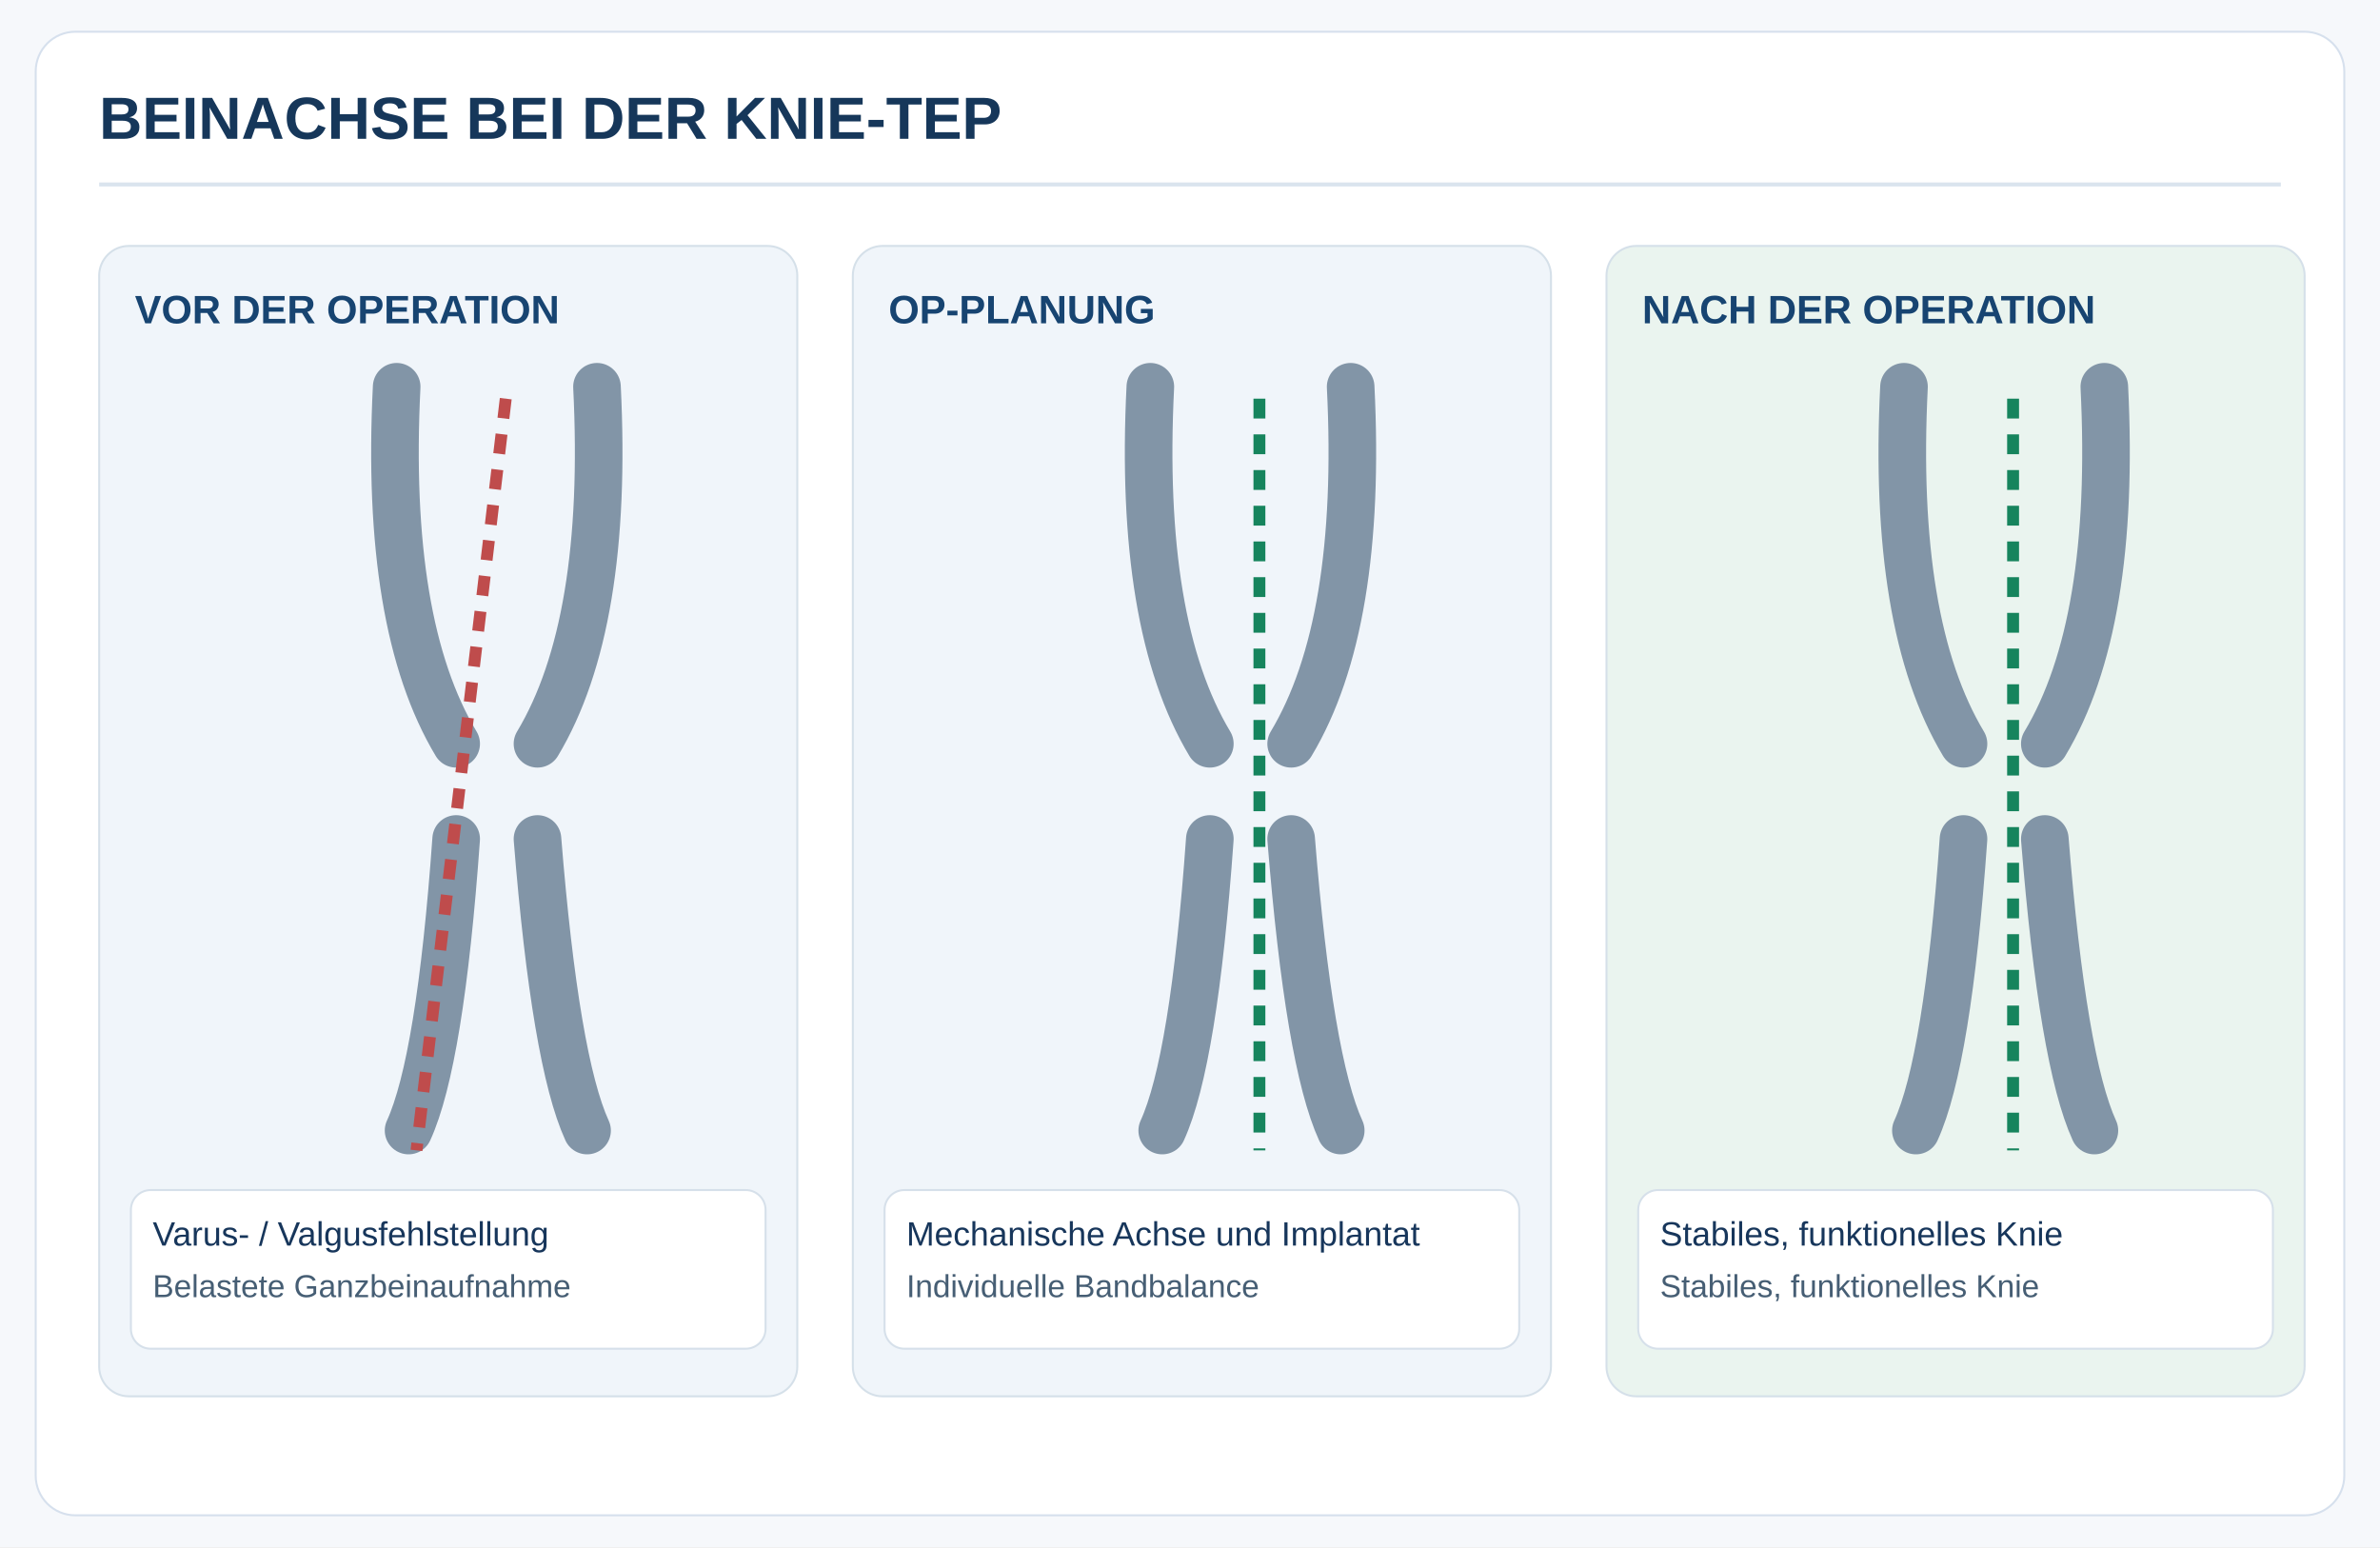
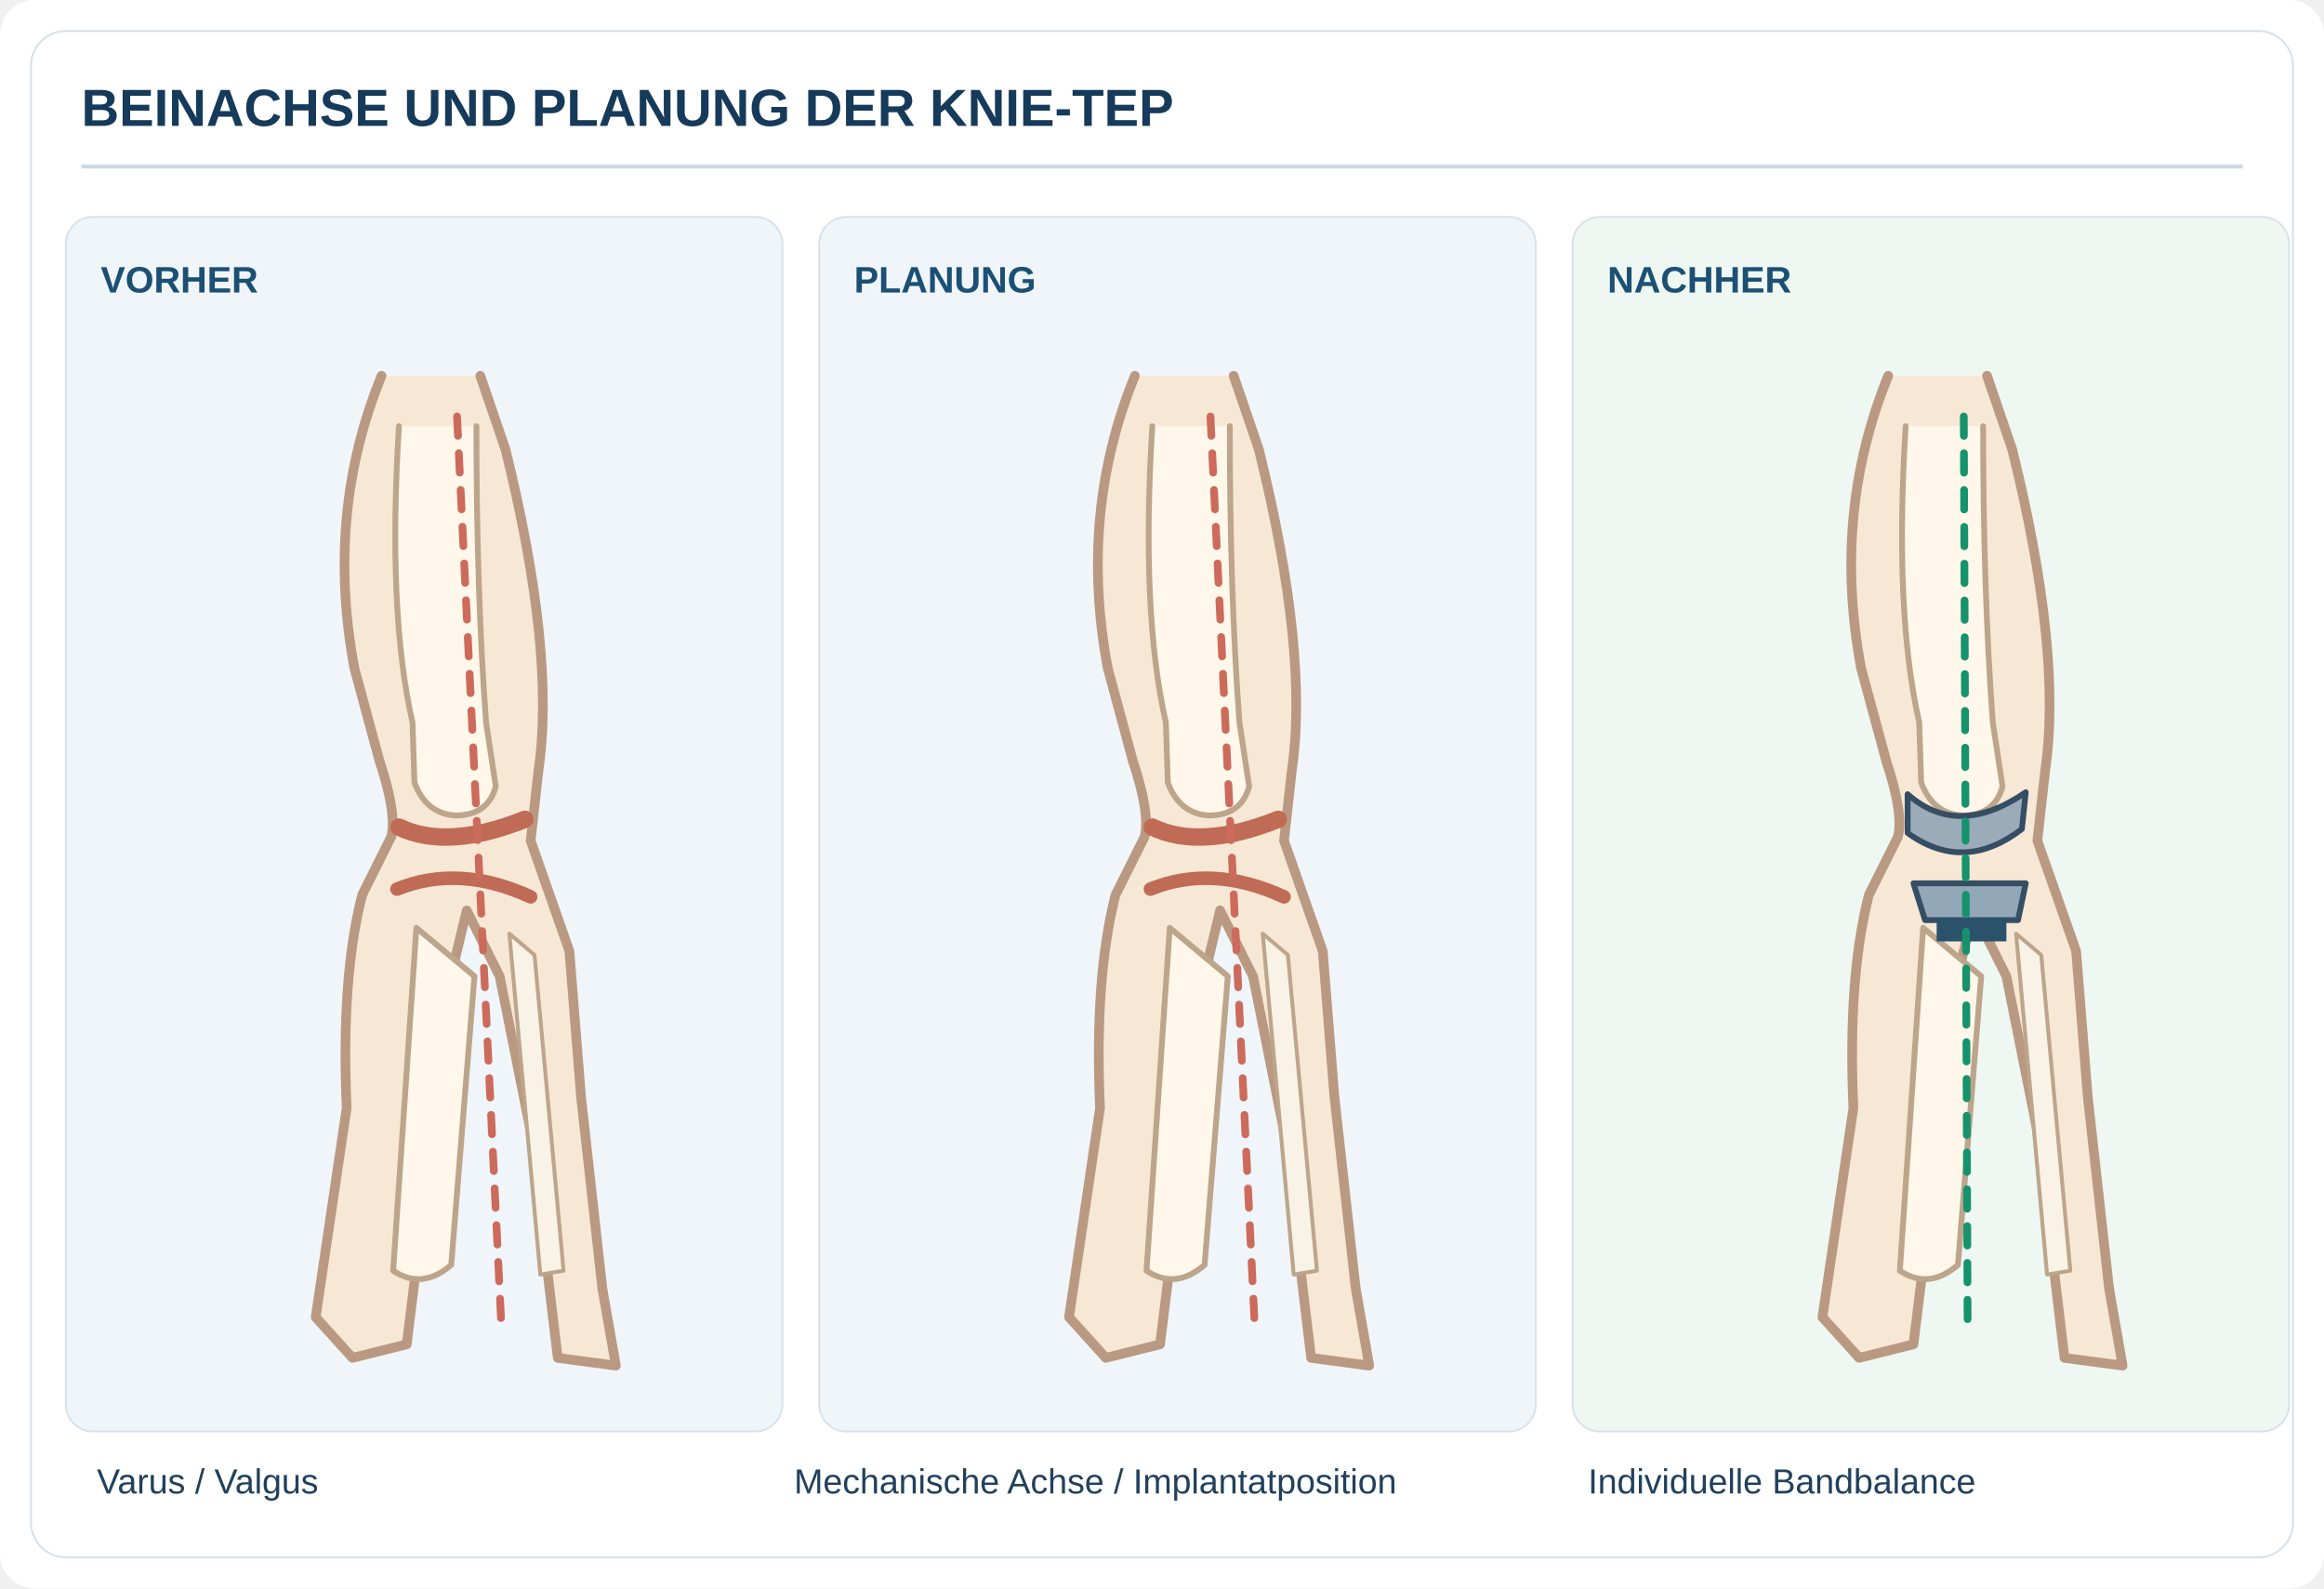
- <svg xmlns="http://www.w3.org/2000/svg" viewBox="0 0 1200 780" role="img">
-   <rect width="1200" height="780" fill="#f6f8fb" />
-   <rect x="18" y="16" width="1164" height="748" rx="20" fill="white" stroke="#d6e0ed" />
-   <text x="50" y="70" fill="#16375a" font-size="30" font-weight="700" font-family="Arial,Helvetica,sans-serif">BEINACHSE BEI DER KNIE-TEP</text>
-   <path d="M50 93 H1150" stroke="#dae4ee" stroke-width="2" />
-   <rect x="50" y="124" width="352" height="580" rx="15" fill="#f0f5fa" stroke="#d5e0e9" />
-   <text x="68" y="163" fill="#174471" font-size="20" font-weight="700" font-family="Arial,Helvetica,sans-serif">VOR DER OPERATION</text>
-   <g transform="translate(130,195)" fill="none" stroke="#8295a7" stroke-width="24" stroke-linecap="round">
-     <path d="M70 0 Q64 120 100 180" />
-     <path d="M171 0 Q177 120 141 180" />
-     <path d="M100 228 Q92 340 76 375" />
-     <path d="M141 228 Q150 340 166 375" />
+ <svg xmlns="http://www.w3.org/2000/svg" viewBox="0 0 1200 820" role="img">
+   <rect width="1200" height="820" rx="18" fill="#fff" />
+   <rect x="16" y="16" width="1168" height="788" rx="18" fill="#fff" stroke="#d6e1e9" />
+   <text x="42" y="65" font-family="Arial,sans-serif" font-size="27" font-weight="700" fill="#163a5a">BEINACHSE UND PLANUNG DER KNIE-TEP</text>
+   <path d="M42 86 H1158" stroke="#cad8e5" stroke-width="2" />
+   <rect x="34" y="112" width="370" height="627" rx="14" fill="#f0f5fa" stroke="#d9e2ec" />
+   <text x="52" y="151" font-family="Arial,sans-serif" font-size="19" font-weight="700" fill="#1b5074">VORHER</text>
+   <g transform="translate(67,180)" stroke-linejoin="round" stroke-linecap="round">
+     <path d="M130 14 Q101 85 116 165 L129 213 Q138 240 135 252 L120 282 Q109 325 112 392 L96 500 L115 521 L143 514 L157 401 L168 315 L174 290 L191 324 L207 404 L221 521 L251 525 L244 485 L233 386 L227 311 L207 254 L211 218 Q220 157 194 52 L181 14" fill="#f7e8d5" stroke="#ba9982" stroke-width="5" />
+     <path d="M139 40 Q133 136 146 193 L147 224 Q153 240 168 241 Q185 241 189 226 L184 193 Q179 126 179 40" fill="#fff7ea" stroke="#bca58b" stroke-width="3" />
+     <path d="M148 299 L136 476 Q151 486 166 473 L178 324 Z" fill="#fff7ea" stroke="#bca58b" stroke-width="3" />
+     <path d="M196 302 L212 478 L224 476 L209 313 Z" fill="#f9f2e6" stroke="#bca58b" stroke-width="2" />
+     <path d="M139 247 Q164 259 204 243" fill="none" stroke="#bf6b55" stroke-width="9" />
+     <path d="M138 279 Q170 266 207 283" fill="none" stroke="#bf6b55" stroke-width="7" />
+     <path d="M169 35 L192 507" stroke="#cc6b5b" stroke-width="4" stroke-dasharray="10 9" fill="none" />
  </g>
-   <line x1="255" y1="201" x2="210" y2="580" stroke="#bf4c4c" stroke-dasharray="10 8" stroke-width="6" />
-   <rect x="66" y="600" width="320" height="80" rx="10" fill="white" stroke="#d6e0ea" />
-   <text x="77" y="628" fill="#17365b" font-size="17" font-weight="400" font-family="Arial,Helvetica,sans-serif">Varus- / Valgusfehlstellung</text>
-   <text x="77" y="654" fill="#465e74" font-size="16" font-weight="400" font-family="Arial,Helvetica,sans-serif">Belastete Ganzbeinaufnahme</text>
-   <rect x="430" y="124" width="352" height="580" rx="15" fill="#f0f5fa" stroke="#d5e0e9" />
-   <text x="448" y="163" fill="#174471" font-size="20" font-weight="700" font-family="Arial,Helvetica,sans-serif">OP-PLANUNG</text>
-   <g transform="translate(510,195)" fill="none" stroke="#8295a7" stroke-width="24" stroke-linecap="round">
-     <path d="M70 0 Q64 120 100 180" />
-     <path d="M171 0 Q177 120 141 180" />
-     <path d="M100 228 Q92 340 76 375" />
-     <path d="M141 228 Q150 340 166 375" />
+   <rect x="423" y="112" width="370" height="627" rx="14" fill="#f0f5fa" stroke="#d9e2ec" />
+   <text x="441" y="151" font-family="Arial,sans-serif" font-size="19" font-weight="700" fill="#1b5074">PLANUNG</text>
+   <g transform="translate(456,180)" stroke-linejoin="round" stroke-linecap="round">
+     <path d="M130 14 Q101 85 116 165 L129 213 Q138 240 135 252 L120 282 Q109 325 112 392 L96 500 L115 521 L143 514 L157 401 L168 315 L174 290 L191 324 L207 404 L221 521 L251 525 L244 485 L233 386 L227 311 L207 254 L211 218 Q220 157 194 52 L181 14" fill="#f7e8d5" stroke="#ba9982" stroke-width="5" />
+     <path d="M139 40 Q133 136 146 193 L147 224 Q153 240 168 241 Q185 241 189 226 L184 193 Q179 126 179 40" fill="#fff7ea" stroke="#bca58b" stroke-width="3" />
+     <path d="M148 299 L136 476 Q151 486 166 473 L178 324 Z" fill="#fff7ea" stroke="#bca58b" stroke-width="3" />
+     <path d="M196 302 L212 478 L224 476 L209 313 Z" fill="#f9f2e6" stroke="#bca58b" stroke-width="2" />
+     <path d="M139 247 Q164 259 204 243" fill="none" stroke="#bf6b55" stroke-width="9" />
+     <path d="M138 279 Q170 266 207 283" fill="none" stroke="#bf6b55" stroke-width="7" />
+     <path d="M169 35 L192 507" stroke="#cc6b5b" stroke-width="4" stroke-dasharray="10 9" fill="none" />
  </g>
-   <line x1="635" y1="201" x2="635" y2="580" stroke="#16845d" stroke-dasharray="10 8" stroke-width="6" />
-   <rect x="446" y="600" width="320" height="80" rx="10" fill="white" stroke="#d6e0ea" />
-   <text x="457" y="628" fill="#17365b" font-size="17" font-weight="400" font-family="Arial,Helvetica,sans-serif">Mechanische Achse und Implantat</text>
-   <text x="457" y="654" fill="#465e74" font-size="16" font-weight="400" font-family="Arial,Helvetica,sans-serif">Individuelle Bandbalance</text>
-   <rect x="810" y="124" width="352" height="580" rx="15" fill="#eaf4ef" stroke="#d5e0e9" />
-   <text x="828" y="163" fill="#174471" font-size="20" font-weight="700" font-family="Arial,Helvetica,sans-serif">NACH DER OPERATION</text>
-   <g transform="translate(890,195)" fill="none" stroke="#8295a7" stroke-width="24" stroke-linecap="round">
-     <path d="M70 0 Q64 120 100 180" />
-     <path d="M171 0 Q177 120 141 180" />
-     <path d="M100 228 Q92 340 76 375" />
-     <path d="M141 228 Q150 340 166 375" />
+   <rect x="812" y="112" width="370" height="627" rx="14" fill="#eef7f1" stroke="#d9e2ec" />
+   <text x="830" y="151" font-family="Arial,sans-serif" font-size="19" font-weight="700" fill="#1b5074">NACHHER</text>
+   <g transform="translate(845,180)" stroke-linejoin="round" stroke-linecap="round">
+     <path d="M130 14 Q101 85 116 165 L129 213 Q138 240 135 252 L120 282 Q109 325 112 392 L96 500 L115 521 L143 514 L157 401 L168 315 L174 290 L191 324 L207 404 L221 521 L251 525 L244 485 L233 386 L227 311 L207 254 L211 218 Q220 157 194 52 L181 14" fill="#f7e8d5" stroke="#ba9982" stroke-width="5" />
+     <path d="M139 40 Q133 136 146 193 L147 224 Q153 240 168 241 Q185 241 189 226 L184 193 Q179 126 179 40" fill="#fff7ea" stroke="#bca58b" stroke-width="3" />
+     <path d="M148 299 L136 476 Q151 486 166 473 L178 324 Z" fill="#fff7ea" stroke="#bca58b" stroke-width="3" />
+     <path d="M196 302 L212 478 L224 476 L209 313 Z" fill="#f9f2e6" stroke="#bca58b" stroke-width="2" />
+     <path d="M140 230 Q166 253 201 229 L199 248 Q169 271 140 250 Z" fill="#9aabb9" stroke="#364e64" stroke-width="3" />
+     <path d="M143 276 L201 276 L197 295 L149 295 Z" fill="#92a8b8" stroke="#364e64" stroke-width="3" />
+     <rect x="155" y="294" width="36" height="12" fill="#2a526b" />
+     <path d="M169 35 L171 507" stroke="#16936d" stroke-width="4" stroke-dasharray="10 9" fill="none" />
  </g>
-   <line x1="1015" y1="201" x2="1015" y2="580" stroke="#16845d" stroke-dasharray="10 8" stroke-width="6" />
-   <rect x="826" y="600" width="320" height="80" rx="10" fill="white" stroke="#d6e0ea" />
-   <text x="837" y="628" fill="#17365b" font-size="17" font-weight="400" font-family="Arial,Helvetica,sans-serif">Stabiles, funktionelles Knie</text>
-   <text x="837" y="654" fill="#465e74" font-size="16" font-weight="400" font-family="Arial,Helvetica,sans-serif">Stabiles, funktionelles Knie</text>
+   <text x="50" y="771" font-family="Arial,sans-serif" font-size="18" font-weight="400" fill="#21415c">Varus / Valgus</text>
+   <text x="410" y="771" font-family="Arial,sans-serif" font-size="18" font-weight="400" fill="#21415c">Mechanische Achse / Implantatposition</text>
+   <text x="820" y="771" font-family="Arial,sans-serif" font-size="18" font-weight="400" fill="#21415c">Individuelle Bandbalance</text>
</svg>
